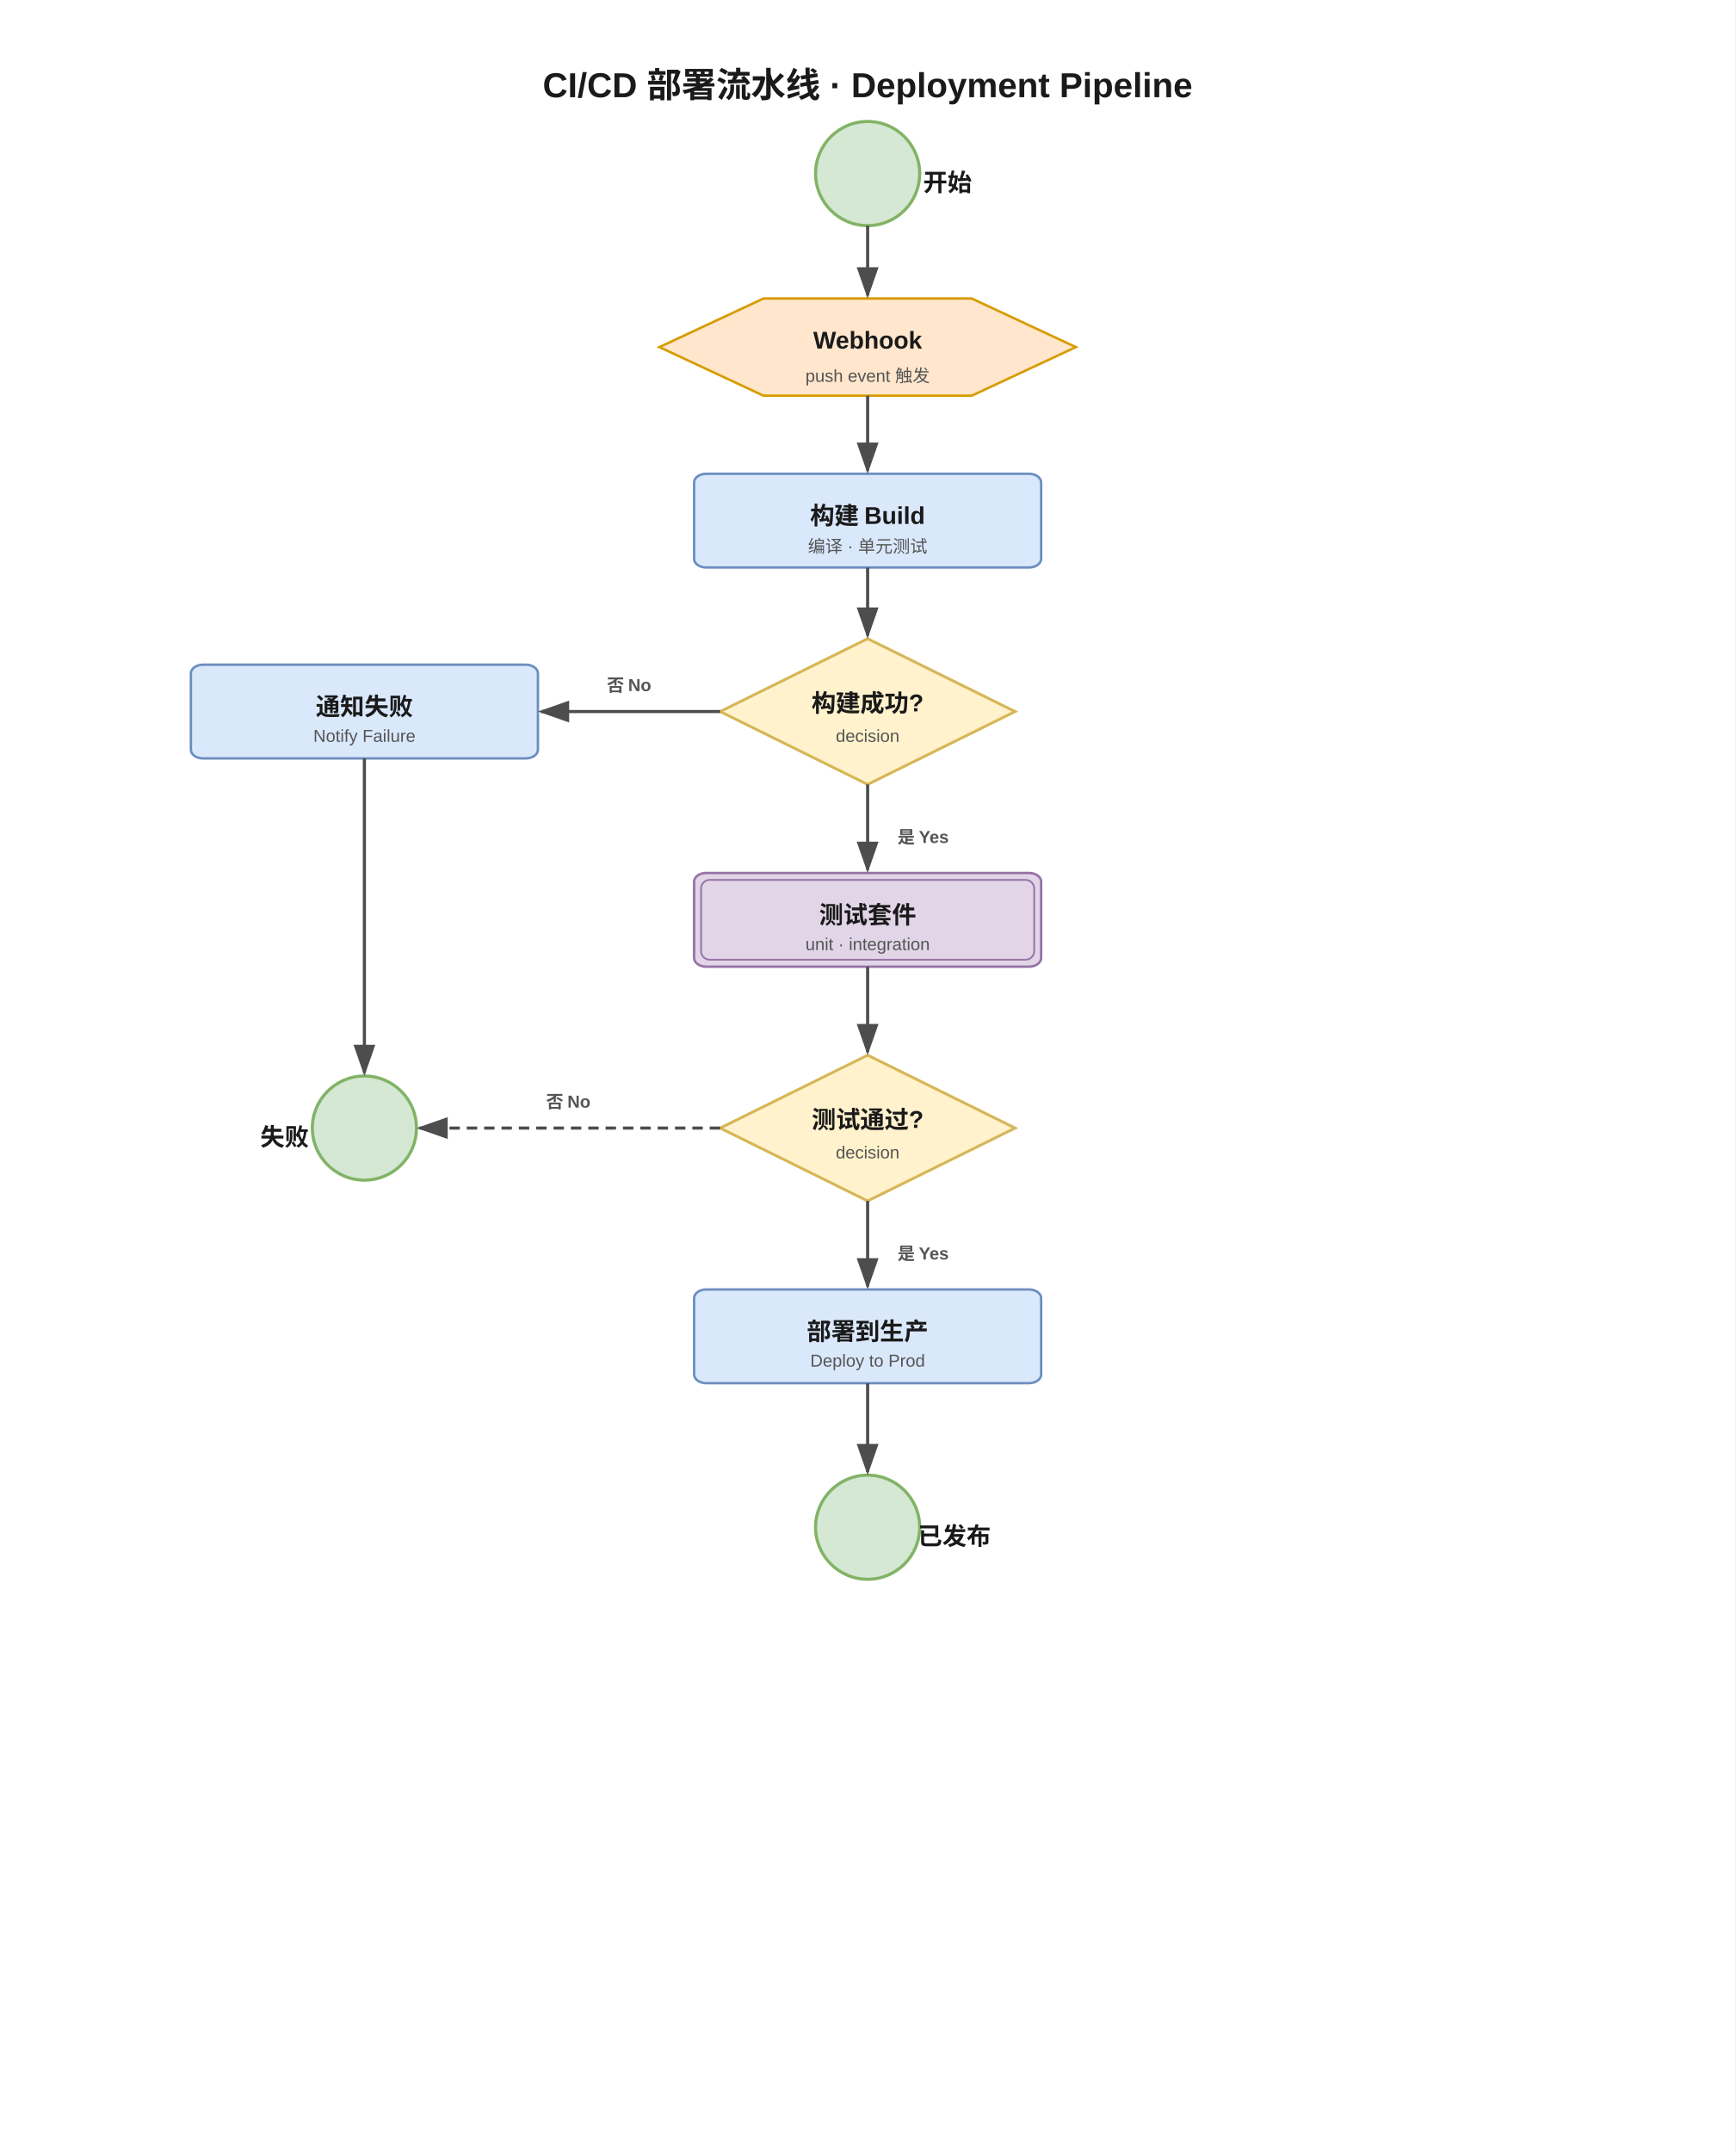
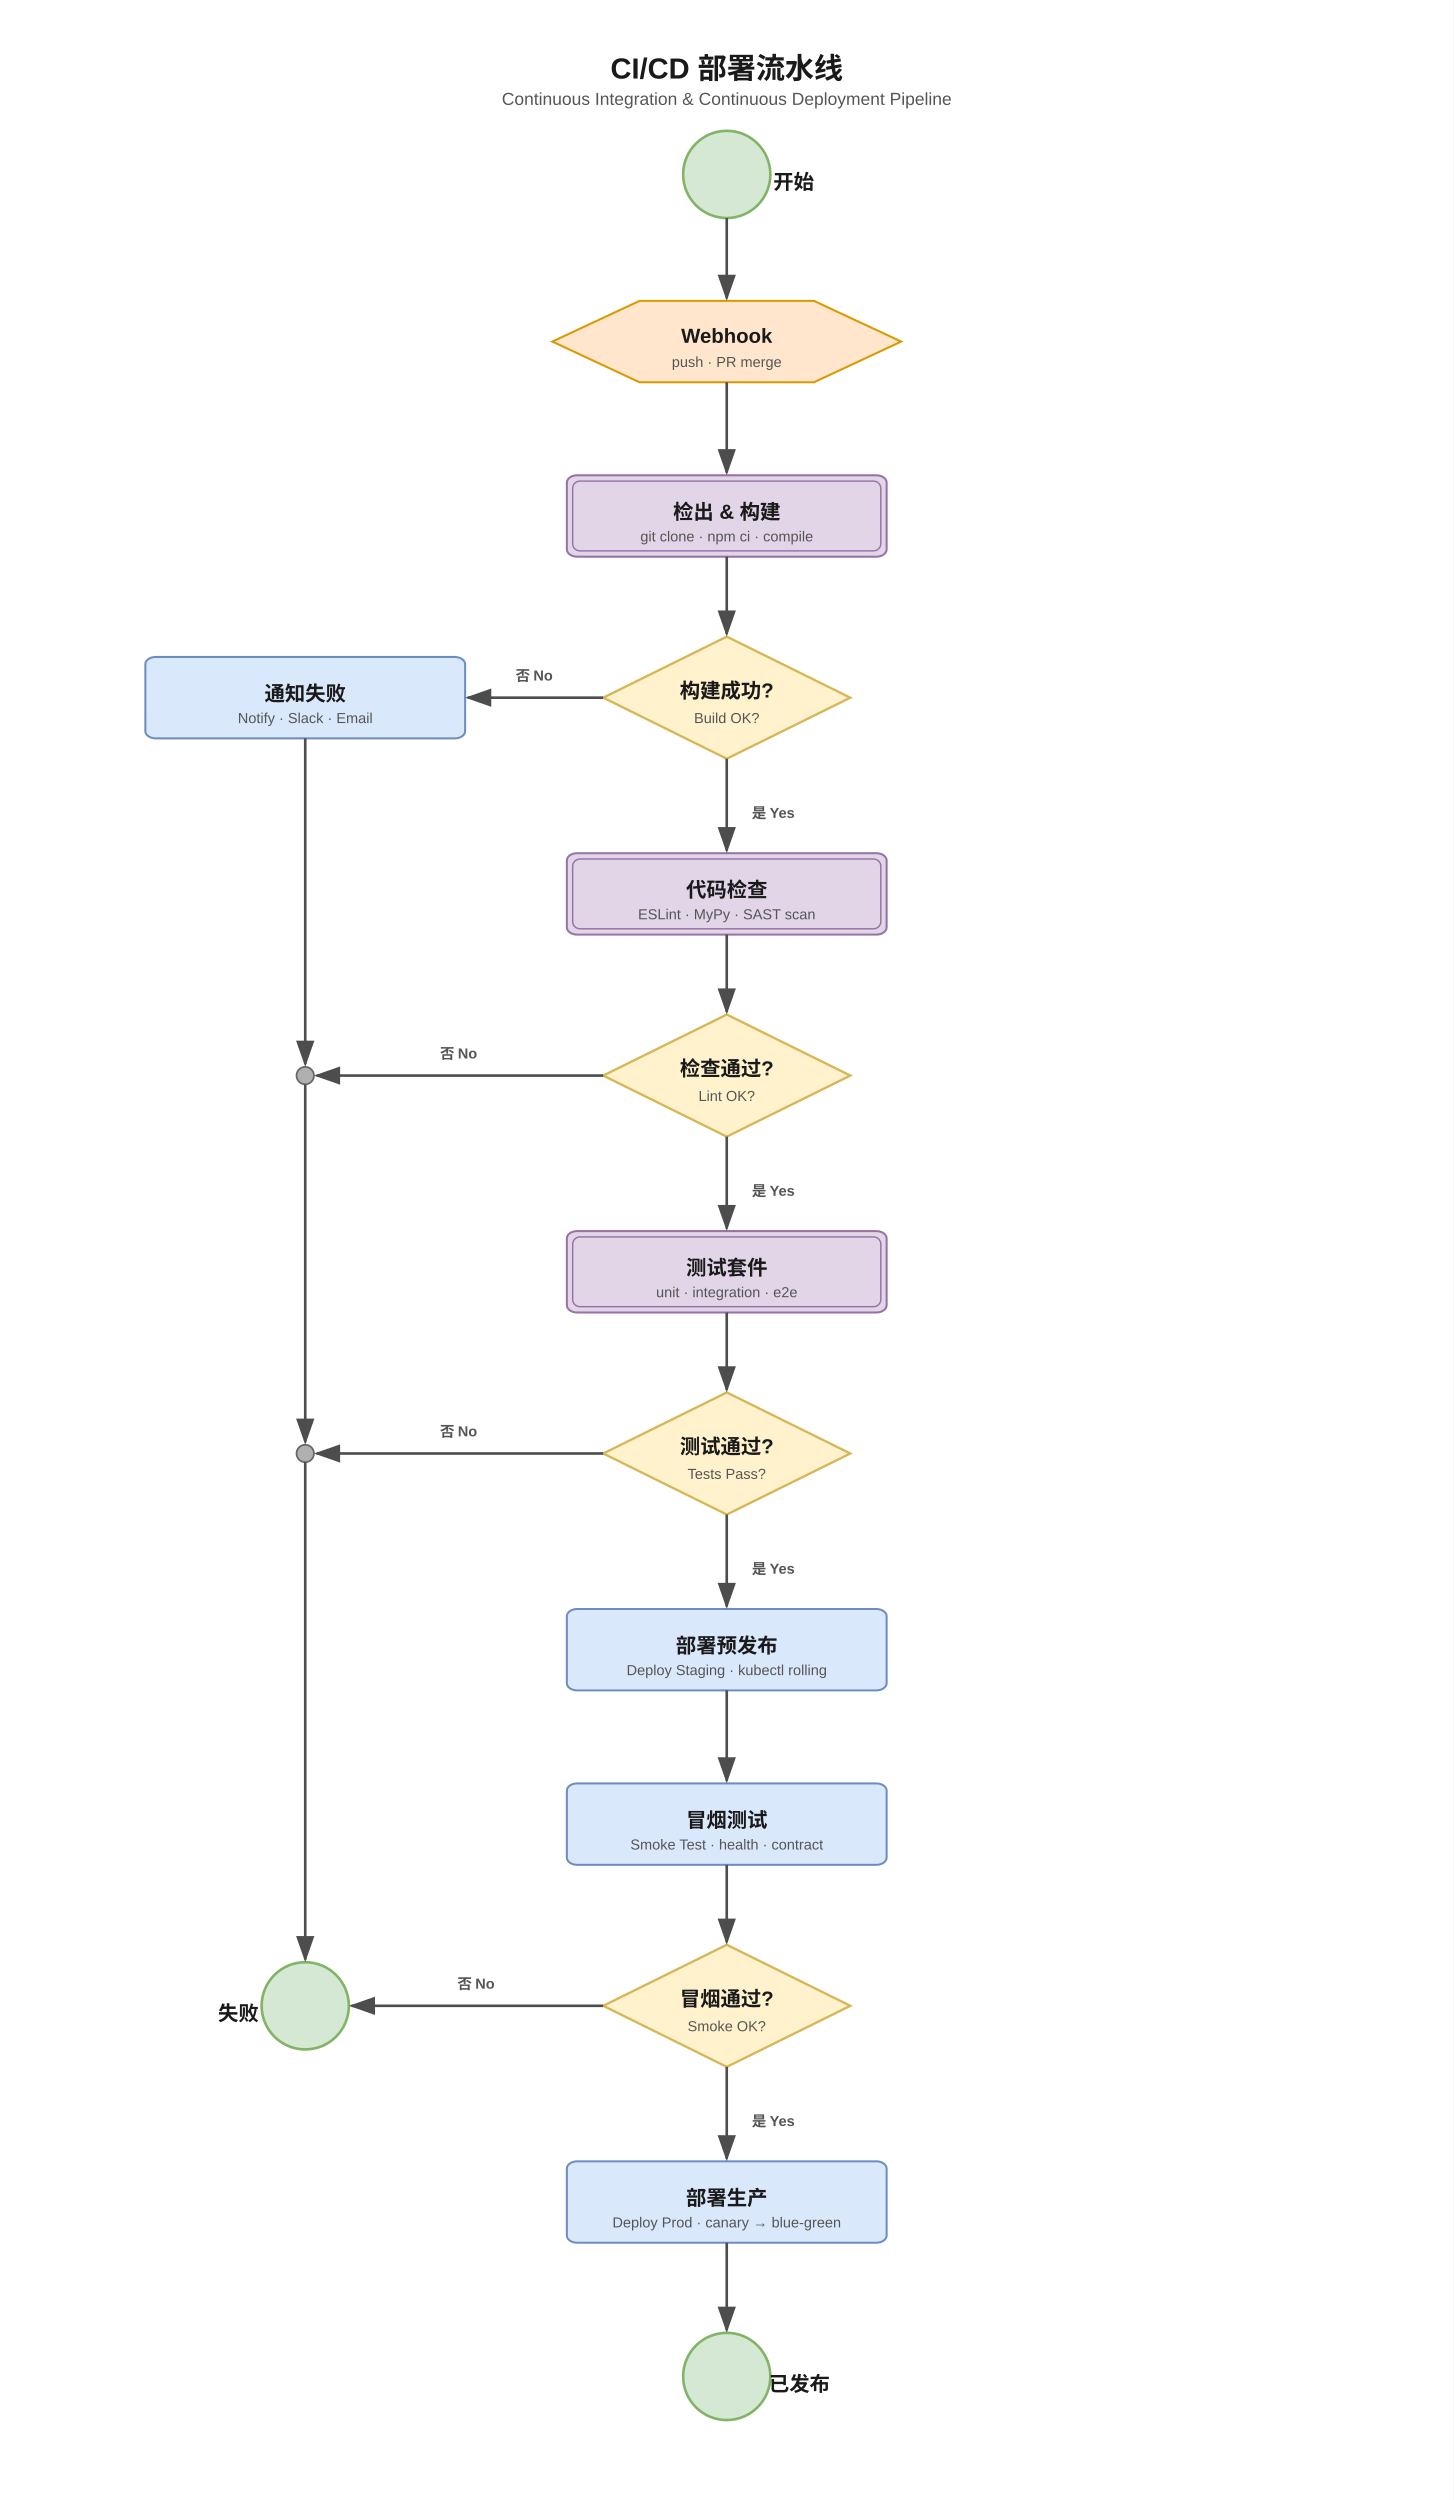
- <svg xmlns="http://www.w3.org/2000/svg" width="1000" height="1240" viewBox="0 0 1000 1240">
+ <svg xmlns="http://www.w3.org/2000/svg" width="1000" height="1720" viewBox="0 0 1000 1720">
  <defs>
    <marker id="ah" markerWidth="10" markerHeight="7" refX="9" refY="3.5" orient="auto">
      <polygon points="0 0, 10 3.5, 0 7" fill="#4D4D4D" />
    </marker>
  </defs>
-   <rect x="0" y="0" width="1000" height="1240" fill="#ffffff" stroke="none" />
-   <text x="500" y="44" font-family="Arial, sans-serif" font-size="20" fill="#1A1A1A" text-anchor="middle" dominant-baseline="central" font-weight="bold" font-style="normal">CI/CD 部署流水线  ·  Deployment Pipeline</text>
-   <circle cx="500" cy="100" r="30" fill="#D5E8D4" stroke="#82B366" stroke-width="1.8" fill-opacity="1" />
-   <g transform="translate(380.0,172.0)">
+   <rect x="0" y="0" width="1000" height="1720" fill="#ffffff" stroke="none" />
+   <text x="500" y="42" font-family="Arial, sans-serif" font-size="20" fill="#1A1A1A" text-anchor="middle" dominant-baseline="central" font-weight="bold" font-style="normal">CI/CD 部署流水线</text>
+   <text x="500" y="68" font-family="Arial, sans-serif" font-size="12" fill="#555555" text-anchor="middle" dominant-baseline="central" font-weight="normal" font-style="normal">Continuous Integration &amp; Continuous Deployment Pipeline</text>
+   <circle cx="500" cy="120" r="30" fill="#D5E8D4" stroke="#82B366" stroke-width="1.8" fill-opacity="1" />
+   <g transform="translate(380.0,207.0)">
    <polygon points="60.0,0 180.0,0 240,28.0 180.0,56 60.0,56 0,28.0" fill="#FFE6CC" stroke="#D79B00" stroke-width="1.4" fill-opacity="1" />
  </g>
-   <text x="500" y="196" font-family="Arial, sans-serif" font-size="14" fill="#1A1A1A" text-anchor="middle" dominant-baseline="central" font-weight="bold" font-style="normal">Webhook</text>
-   <text x="500" y="214" font-family="Arial, sans-serif" font-size="10" fill="#555555" text-anchor="middle" dominant-baseline="central" font-weight="normal" font-style="normal">push event 触发</text>
-   <rect x="400.0" y="273.0" width="200" height="54" rx="7" ry="5" fill="#DAE8FC" stroke="#6C8EBF" stroke-width="1.4" fill-opacity="1" />
-   <text x="500" y="296" font-family="Arial, sans-serif" font-size="14" fill="#1A1A1A" text-anchor="middle" dominant-baseline="central" font-weight="bold" font-style="normal">构建 Build</text>
-   <text x="500" y="314" font-family="Arial, sans-serif" font-size="10" fill="#555555" text-anchor="middle" dominant-baseline="central" font-weight="normal" font-style="normal">编译 · 单元测试</text>
-   <g transform="translate(415.0,368.0)">
+   <text x="500" y="231" font-family="Arial, sans-serif" font-size="14" fill="#1A1A1A" text-anchor="middle" dominant-baseline="central" font-weight="bold" font-style="normal">Webhook</text>
+   <text x="500" y="249" font-family="Arial, sans-serif" font-size="10" fill="#555555" text-anchor="middle" dominant-baseline="central" font-weight="normal" font-style="normal">push · PR merge</text>
+   <rect x="390.0" y="327.0" width="220" height="56" rx="7" ry="5" fill="#E1D5E7" stroke="#9673A6" stroke-width="1.4" fill-opacity="1" />
+   <rect x="394.0" y="331.0" width="212" height="48" rx="5" ry="5" fill="none" stroke="#9673A6" stroke-width="1.0" fill-opacity="1" data-graph-role="decoration" />
+   <text x="500" y="351" font-family="Arial, sans-serif" font-size="14" fill="#1A1A1A" text-anchor="middle" dominant-baseline="central" font-weight="bold" font-style="normal">检出 &amp; 构建</text>
+   <text x="500" y="369" font-family="Arial, sans-serif" font-size="10" fill="#555555" text-anchor="middle" dominant-baseline="central" font-weight="normal" font-style="normal">git clone · npm ci · compile</text>
+   <g transform="translate(415.0,438.0)">
    <polygon points="85.0,0 170,42.0 85.0,84 0,42.0" fill="#FFF2CC" stroke="#D6B656" stroke-width="1.6" fill-opacity="1" />
  </g>
-   <text x="500" y="404" font-family="Arial, sans-serif" font-size="14" fill="#1A1A1A" text-anchor="middle" dominant-baseline="central" font-weight="bold" font-style="normal">构建成功?</text>
-   <text x="500" y="424" font-family="Arial, sans-serif" font-size="10" fill="#555555" text-anchor="middle" dominant-baseline="central" font-weight="normal" font-style="normal">decision</text>
-   <rect x="400.0" y="503.0" width="200" height="54" rx="7" ry="5" fill="#E1D5E7" stroke="#9673A6" stroke-width="1.4" fill-opacity="1" />
-   <rect x="404.0" y="507.0" width="192" height="46" rx="5" ry="5" fill="none" stroke="#9673A6" stroke-width="1.0" fill-opacity="1" data-graph-role="decoration" />
-   <text x="500" y="526" font-family="Arial, sans-serif" font-size="14" fill="#1A1A1A" text-anchor="middle" dominant-baseline="central" font-weight="bold" font-style="normal">测试套件</text>
-   <text x="500" y="544" font-family="Arial, sans-serif" font-size="10" fill="#555555" text-anchor="middle" dominant-baseline="central" font-weight="normal" font-style="normal">unit · integration</text>
-   <g transform="translate(415.0,608.0)">
+   <text x="500" y="474" font-family="Arial, sans-serif" font-size="14" fill="#1A1A1A" text-anchor="middle" dominant-baseline="central" font-weight="bold" font-style="normal">构建成功?</text>
+   <text x="500" y="494" font-family="Arial, sans-serif" font-size="10" fill="#555555" text-anchor="middle" dominant-baseline="central" font-weight="normal" font-style="normal">Build OK?</text>
+   <rect x="390.0" y="587.0" width="220" height="56" rx="7" ry="5" fill="#E1D5E7" stroke="#9673A6" stroke-width="1.4" fill-opacity="1" />
+   <rect x="394.0" y="591.0" width="212" height="48" rx="5" ry="5" fill="none" stroke="#9673A6" stroke-width="1.0" fill-opacity="1" data-graph-role="decoration" />
+   <text x="500" y="611" font-family="Arial, sans-serif" font-size="14" fill="#1A1A1A" text-anchor="middle" dominant-baseline="central" font-weight="bold" font-style="normal">代码检查</text>
+   <text x="500" y="629" font-family="Arial, sans-serif" font-size="10" fill="#555555" text-anchor="middle" dominant-baseline="central" font-weight="normal" font-style="normal">ESLint · MyPy · SAST scan</text>
+   <g transform="translate(415.0,698.0)">
    <polygon points="85.0,0 170,42.0 85.0,84 0,42.0" fill="#FFF2CC" stroke="#D6B656" stroke-width="1.6" fill-opacity="1" />
  </g>
-   <text x="500" y="644" font-family="Arial, sans-serif" font-size="14" fill="#1A1A1A" text-anchor="middle" dominant-baseline="central" font-weight="bold" font-style="normal">测试通过?</text>
-   <text x="500" y="664" font-family="Arial, sans-serif" font-size="10" fill="#555555" text-anchor="middle" dominant-baseline="central" font-weight="normal" font-style="normal">decision</text>
-   <rect x="400.0" y="743.0" width="200" height="54" rx="7" ry="5" fill="#DAE8FC" stroke="#6C8EBF" stroke-width="1.4" fill-opacity="1" />
-   <text x="500" y="766" font-family="Arial, sans-serif" font-size="14" fill="#1A1A1A" text-anchor="middle" dominant-baseline="central" font-weight="bold" font-style="normal">部署到生产</text>
-   <text x="500" y="784" font-family="Arial, sans-serif" font-size="10" fill="#555555" text-anchor="middle" dominant-baseline="central" font-weight="normal" font-style="normal">Deploy to Prod</text>
-   <circle cx="500" cy="880" r="30" fill="#D5E8D4" stroke="#82B366" stroke-width="1.8" fill-opacity="1" />
-   <rect x="110.0" y="383.0" width="200" height="54" rx="7" ry="5" fill="#DAE8FC" stroke="#6C8EBF" stroke-width="1.4" fill-opacity="1" />
-   <text x="210" y="406" font-family="Arial, sans-serif" font-size="14" fill="#1A1A1A" text-anchor="middle" dominant-baseline="central" font-weight="bold" font-style="normal">通知失败</text>
-   <text x="210" y="424" font-family="Arial, sans-serif" font-size="10" fill="#555555" text-anchor="middle" dominant-baseline="central" font-weight="normal" font-style="normal">Notify Failure</text>
-   <circle cx="210" cy="650" r="30" fill="#D5E8D4" stroke="#82B366" stroke-width="1.8" fill-opacity="1" />
-   <text x="546" y="104" font-family="Arial, sans-serif" font-size="14" fill="#1A1A1A" text-anchor="middle" dominant-baseline="central" font-weight="bold" font-style="normal">开始</text>
-   <text x="550" y="884" font-family="Arial, sans-serif" font-size="14" fill="#1A1A1A" text-anchor="middle" dominant-baseline="central" font-weight="bold" font-style="normal">已发布</text>
-   <text x="164" y="654" font-family="Arial, sans-serif" font-size="14" fill="#1A1A1A" text-anchor="middle" dominant-baseline="central" font-weight="bold" font-style="normal">失败</text>
-   <line x1="500.0" y1="130" x2="500.0" y2="170.2" stroke="#4D4D4D" stroke-width="1.8" marker-end="url(#ah)" />
-   <line x1="500.0" y1="228.0" x2="500.0" y2="271.2" stroke="#4D4D4D" stroke-width="1.8" marker-end="url(#ah)" />
-   <line x1="500.0" y1="327.0" x2="500.0" y2="366.2" stroke="#4D4D4D" stroke-width="1.8" marker-end="url(#ah)" />
-   <line x1="415.0" y1="410.0" x2="311.8" y2="410.0" stroke="#4D4D4D" stroke-width="1.8" marker-end="url(#ah)" />
-   <text x="362.5" y="394.0" font-family="Arial, sans-serif" font-size="10" fill="#555555" text-anchor="middle" dominant-baseline="central" font-weight="bold" font-style="normal">否 No</text>
-   <line x1="210.0" y1="437.0" x2="210.0" y2="618.2" stroke="#4D4D4D" stroke-width="1.8" marker-end="url(#ah)" />
-   <line x1="500.0" y1="452.0" x2="500.0" y2="501.2" stroke="#4D4D4D" stroke-width="1.8" marker-end="url(#ah)" />
-   <text x="532.0" y="481.5" font-family="Arial, sans-serif" font-size="10" fill="#555555" text-anchor="middle" dominant-baseline="central" font-weight="bold" font-style="normal">是 Yes</text>
-   <line x1="500.0" y1="557.0" x2="500.0" y2="606.2" stroke="#4D4D4D" stroke-width="1.8" marker-end="url(#ah)" />
-   <line x1="415.0" y1="650.0" x2="241.8" y2="650.0" stroke="#4D4D4D" stroke-width="1.8" marker-end="url(#ah)" stroke-dasharray="6,4" />
-   <text x="327.5" y="634.0" font-family="Arial, sans-serif" font-size="10" fill="#555555" text-anchor="middle" dominant-baseline="central" font-weight="bold" font-style="normal">否 No</text>
-   <line x1="500.0" y1="692.0" x2="500.0" y2="741.2" stroke="#4D4D4D" stroke-width="1.8" marker-end="url(#ah)" />
-   <text x="532.0" y="721.5" font-family="Arial, sans-serif" font-size="10" fill="#555555" text-anchor="middle" dominant-baseline="central" font-weight="bold" font-style="normal">是 Yes</text>
-   <line x1="500.0" y1="797.0" x2="500.0" y2="848.2" stroke="#4D4D4D" stroke-width="1.8" marker-end="url(#ah)" />
+   <text x="500" y="734" font-family="Arial, sans-serif" font-size="14" fill="#1A1A1A" text-anchor="middle" dominant-baseline="central" font-weight="bold" font-style="normal">检查通过?</text>
+   <text x="500" y="754" font-family="Arial, sans-serif" font-size="10" fill="#555555" text-anchor="middle" dominant-baseline="central" font-weight="normal" font-style="normal">Lint OK?</text>
+   <rect x="390.0" y="847.0" width="220" height="56" rx="7" ry="5" fill="#E1D5E7" stroke="#9673A6" stroke-width="1.4" fill-opacity="1" />
+   <rect x="394.0" y="851.0" width="212" height="48" rx="5" ry="5" fill="none" stroke="#9673A6" stroke-width="1.0" fill-opacity="1" data-graph-role="decoration" />
+   <text x="500" y="871" font-family="Arial, sans-serif" font-size="14" fill="#1A1A1A" text-anchor="middle" dominant-baseline="central" font-weight="bold" font-style="normal">测试套件</text>
+   <text x="500" y="889" font-family="Arial, sans-serif" font-size="10" fill="#555555" text-anchor="middle" dominant-baseline="central" font-weight="normal" font-style="normal">unit · integration · e2e</text>
+   <g transform="translate(415.0,958.0)">
+     <polygon points="85.0,0 170,42.0 85.0,84 0,42.0" fill="#FFF2CC" stroke="#D6B656" stroke-width="1.6" fill-opacity="1" />
+   </g>
+   <text x="500" y="994" font-family="Arial, sans-serif" font-size="14" fill="#1A1A1A" text-anchor="middle" dominant-baseline="central" font-weight="bold" font-style="normal">测试通过?</text>
+   <text x="500" y="1014" font-family="Arial, sans-serif" font-size="10" fill="#555555" text-anchor="middle" dominant-baseline="central" font-weight="normal" font-style="normal">Tests Pass?</text>
+   <rect x="390.0" y="1107.0" width="220" height="56" rx="7" ry="5" fill="#DAE8FC" stroke="#6C8EBF" stroke-width="1.4" fill-opacity="1" />
+   <text x="500" y="1131" font-family="Arial, sans-serif" font-size="14" fill="#1A1A1A" text-anchor="middle" dominant-baseline="central" font-weight="bold" font-style="normal">部署预发布</text>
+   <text x="500" y="1149" font-family="Arial, sans-serif" font-size="10" fill="#555555" text-anchor="middle" dominant-baseline="central" font-weight="normal" font-style="normal">Deploy Staging · kubectl rolling</text>
+   <rect x="390.0" y="1227.0" width="220" height="56" rx="7" ry="5" fill="#DAE8FC" stroke="#6C8EBF" stroke-width="1.4" fill-opacity="1" />
+   <text x="500" y="1251" font-family="Arial, sans-serif" font-size="14" fill="#1A1A1A" text-anchor="middle" dominant-baseline="central" font-weight="bold" font-style="normal">冒烟测试</text>
+   <text x="500" y="1269" font-family="Arial, sans-serif" font-size="10" fill="#555555" text-anchor="middle" dominant-baseline="central" font-weight="normal" font-style="normal">Smoke Test · health · contract</text>
+   <g transform="translate(415.0,1338.0)">
+     <polygon points="85.0,0 170,42.0 85.0,84 0,42.0" fill="#FFF2CC" stroke="#D6B656" stroke-width="1.6" fill-opacity="1" />
+   </g>
+   <text x="500" y="1374" font-family="Arial, sans-serif" font-size="14" fill="#1A1A1A" text-anchor="middle" dominant-baseline="central" font-weight="bold" font-style="normal">冒烟通过?</text>
+   <text x="500" y="1394" font-family="Arial, sans-serif" font-size="10" fill="#555555" text-anchor="middle" dominant-baseline="central" font-weight="normal" font-style="normal">Smoke OK?</text>
+   <rect x="390.0" y="1487.0" width="220" height="56" rx="7" ry="5" fill="#DAE8FC" stroke="#6C8EBF" stroke-width="1.4" fill-opacity="1" />
+   <text x="500" y="1511" font-family="Arial, sans-serif" font-size="14" fill="#1A1A1A" text-anchor="middle" dominant-baseline="central" font-weight="bold" font-style="normal">部署生产</text>
+   <text x="500" y="1529" font-family="Arial, sans-serif" font-size="10" fill="#555555" text-anchor="middle" dominant-baseline="central" font-weight="normal" font-style="normal">Deploy Prod · canary → blue-green</text>
+   <circle cx="500" cy="1635" r="30" fill="#D5E8D4" stroke="#82B366" stroke-width="1.8" fill-opacity="1" />
+   <rect x="100.0" y="452.0" width="220" height="56" rx="7" ry="5" fill="#DAE8FC" stroke="#6C8EBF" stroke-width="1.4" fill-opacity="1" />
+   <text x="210" y="476" font-family="Arial, sans-serif" font-size="14" fill="#1A1A1A" text-anchor="middle" dominant-baseline="central" font-weight="bold" font-style="normal">通知失败</text>
+   <text x="210" y="494" font-family="Arial, sans-serif" font-size="10" fill="#555555" text-anchor="middle" dominant-baseline="central" font-weight="normal" font-style="normal">Notify · Slack · Email</text>
+   <circle cx="210" cy="740" r="6" fill="#B0B0B0" stroke="#666666" stroke-width="1.2" fill-opacity="1" />
+   <circle cx="210" cy="1000" r="6" fill="#B0B0B0" stroke="#666666" stroke-width="1.2" fill-opacity="1" />
+   <circle cx="210" cy="1380" r="30" fill="#D5E8D4" stroke="#82B366" stroke-width="1.8" fill-opacity="1" />
+   <text x="546" y="124" font-family="Arial, sans-serif" font-size="14" fill="#1A1A1A" text-anchor="middle" dominant-baseline="central" font-weight="bold" font-style="normal">开始</text>
+   <text x="550" y="1639" font-family="Arial, sans-serif" font-size="14" fill="#1A1A1A" text-anchor="middle" dominant-baseline="central" font-weight="bold" font-style="normal">已发布</text>
+   <text x="164" y="1384" font-family="Arial, sans-serif" font-size="14" fill="#1A1A1A" text-anchor="middle" dominant-baseline="central" font-weight="bold" font-style="normal">失败</text>
+   <line x1="500.0" y1="150" x2="500.0" y2="205.2" stroke="#4D4D4D" stroke-width="1.8" marker-end="url(#ah)" />
+   <line x1="500.0" y1="263.0" x2="500.0" y2="325.2" stroke="#4D4D4D" stroke-width="1.8" marker-end="url(#ah)" />
+   <line x1="500.0" y1="383.0" x2="500.0" y2="436.2" stroke="#4D4D4D" stroke-width="1.8" marker-end="url(#ah)" />
+   <line x1="500.0" y1="522.0" x2="500.0" y2="585.2" stroke="#4D4D4D" stroke-width="1.8" marker-end="url(#ah)" />
+   <text x="532.0" y="558.5" font-family="Arial, sans-serif" font-size="10" fill="#555555" text-anchor="middle" dominant-baseline="central" font-weight="bold" font-style="normal">是 Yes</text>
+   <line x1="500.0" y1="643.0" x2="500.0" y2="696.2" stroke="#4D4D4D" stroke-width="1.8" marker-end="url(#ah)" />
+   <line x1="500.0" y1="782.0" x2="500.0" y2="845.2" stroke="#4D4D4D" stroke-width="1.8" marker-end="url(#ah)" />
+   <text x="532.0" y="818.5" font-family="Arial, sans-serif" font-size="10" fill="#555555" text-anchor="middle" dominant-baseline="central" font-weight="bold" font-style="normal">是 Yes</text>
+   <line x1="500.0" y1="903.0" x2="500.0" y2="956.2" stroke="#4D4D4D" stroke-width="1.8" marker-end="url(#ah)" />
+   <line x1="500.0" y1="1042.0" x2="500.0" y2="1105.2" stroke="#4D4D4D" stroke-width="1.8" marker-end="url(#ah)" />
+   <text x="532.0" y="1078.5" font-family="Arial, sans-serif" font-size="10" fill="#555555" text-anchor="middle" dominant-baseline="central" font-weight="bold" font-style="normal">是 Yes</text>
+   <line x1="500.0" y1="1163.0" x2="500.0" y2="1225.2" stroke="#4D4D4D" stroke-width="1.8" marker-end="url(#ah)" />
+   <line x1="500.0" y1="1283.0" x2="500.0" y2="1336.2" stroke="#4D4D4D" stroke-width="1.8" marker-end="url(#ah)" />
+   <line x1="500.0" y1="1422.0" x2="500.0" y2="1485.2" stroke="#4D4D4D" stroke-width="1.8" marker-end="url(#ah)" />
+   <text x="532.0" y="1458.5" font-family="Arial, sans-serif" font-size="10" fill="#555555" text-anchor="middle" dominant-baseline="central" font-weight="bold" font-style="normal">是 Yes</text>
+   <line x1="500.0" y1="1543.0" x2="500.0" y2="1603.2" stroke="#4D4D4D" stroke-width="1.8" marker-end="url(#ah)" />
+   <line x1="415.0" y1="480.0" x2="321.8" y2="480.0" stroke="#4D4D4D" stroke-width="1.8" marker-end="url(#ah)" />
+   <text x="367.5" y="464.0" font-family="Arial, sans-serif" font-size="10" fill="#555555" text-anchor="middle" dominant-baseline="central" font-weight="bold" font-style="normal">否 No</text>
+   <line x1="210.0" y1="508.0" x2="210.0" y2="732.2" stroke="#4D4D4D" stroke-width="1.8" marker-end="url(#ah)" />
+   <line x1="415.0" y1="740.0" x2="217.8" y2="740.0" stroke="#4D4D4D" stroke-width="1.8" marker-end="url(#ah)" />
+   <text x="315.5" y="724.0" font-family="Arial, sans-serif" font-size="10" fill="#555555" text-anchor="middle" dominant-baseline="central" font-weight="bold" font-style="normal">否 No</text>
+   <line x1="210.0" y1="746" x2="210.0" y2="992.2" stroke="#4D4D4D" stroke-width="1.8" marker-end="url(#ah)" />
+   <line x1="415.0" y1="1000.0" x2="217.8" y2="1000.0" stroke="#4D4D4D" stroke-width="1.8" marker-end="url(#ah)" />
+   <text x="315.5" y="984.0" font-family="Arial, sans-serif" font-size="10" fill="#555555" text-anchor="middle" dominant-baseline="central" font-weight="bold" font-style="normal">否 No</text>
+   <line x1="210.0" y1="1006" x2="210.0" y2="1348.2" stroke="#4D4D4D" stroke-width="1.8" marker-end="url(#ah)" />
+   <line x1="415.0" y1="1380.0" x2="241.8" y2="1380.0" stroke="#4D4D4D" stroke-width="1.8" marker-end="url(#ah)" />
+   <text x="327.5" y="1364.0" font-family="Arial, sans-serif" font-size="10" fill="#555555" text-anchor="middle" dominant-baseline="central" font-weight="bold" font-style="normal">否 No</text>
</svg>
